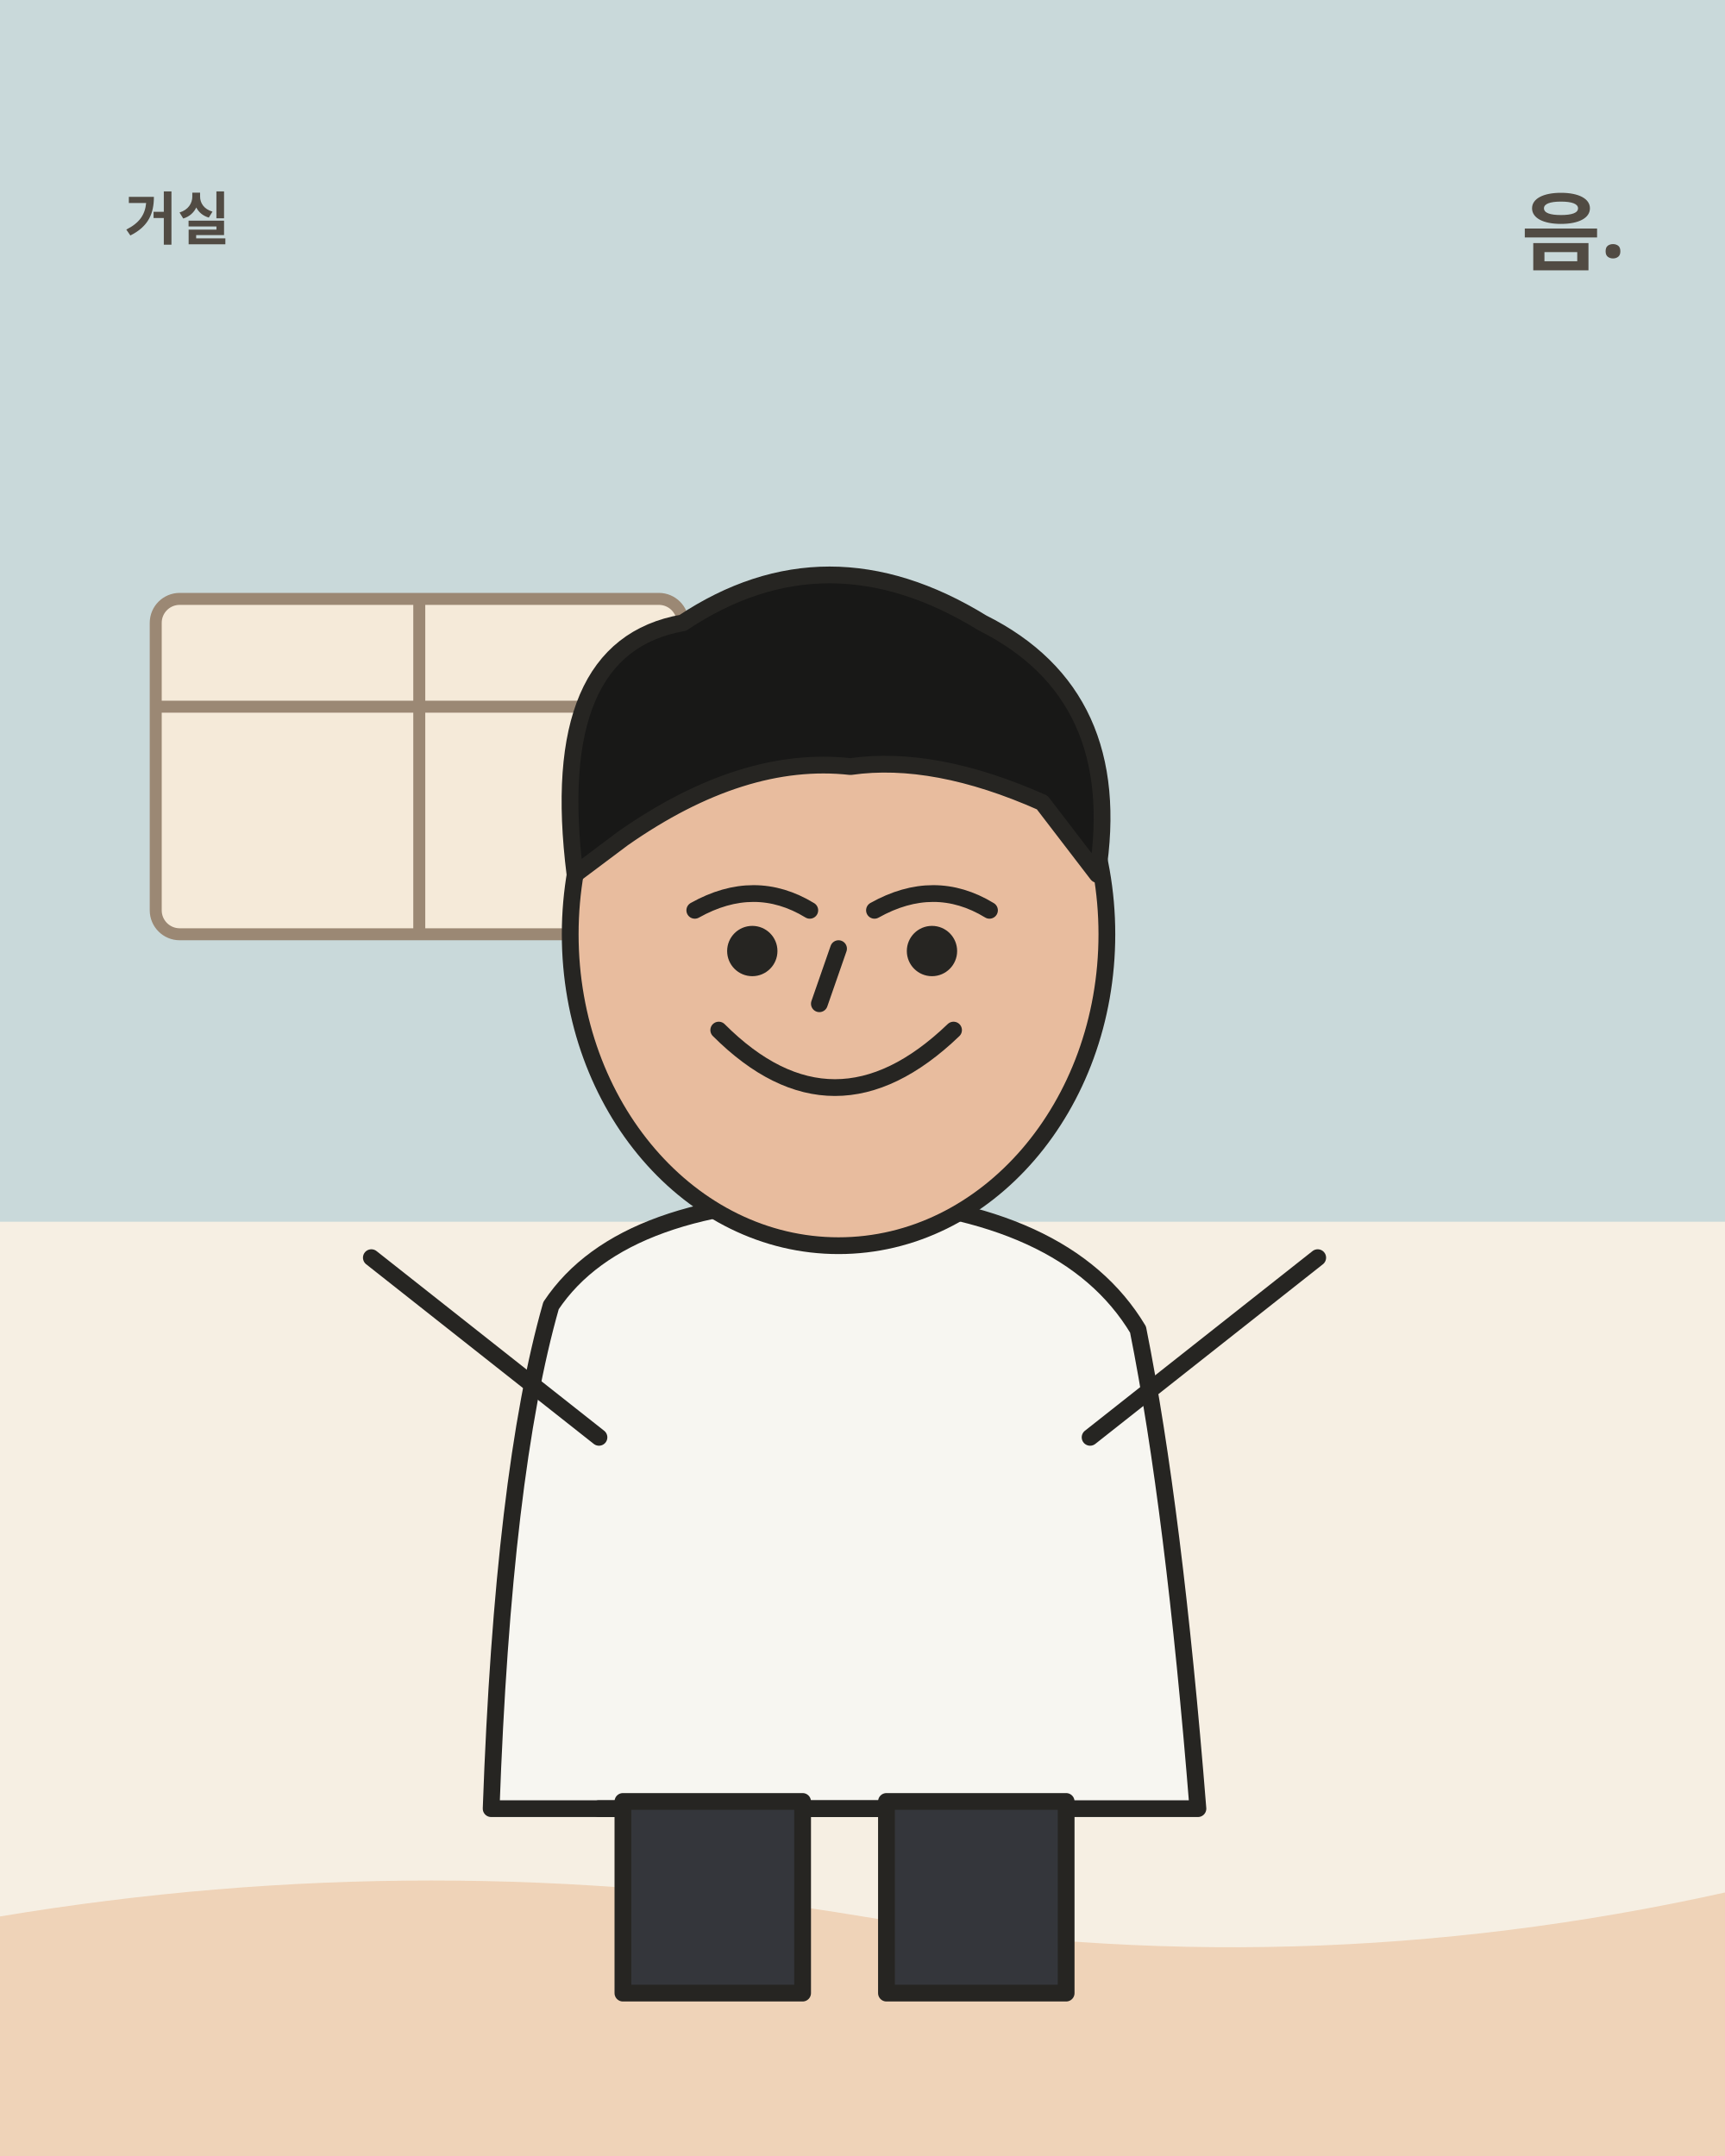
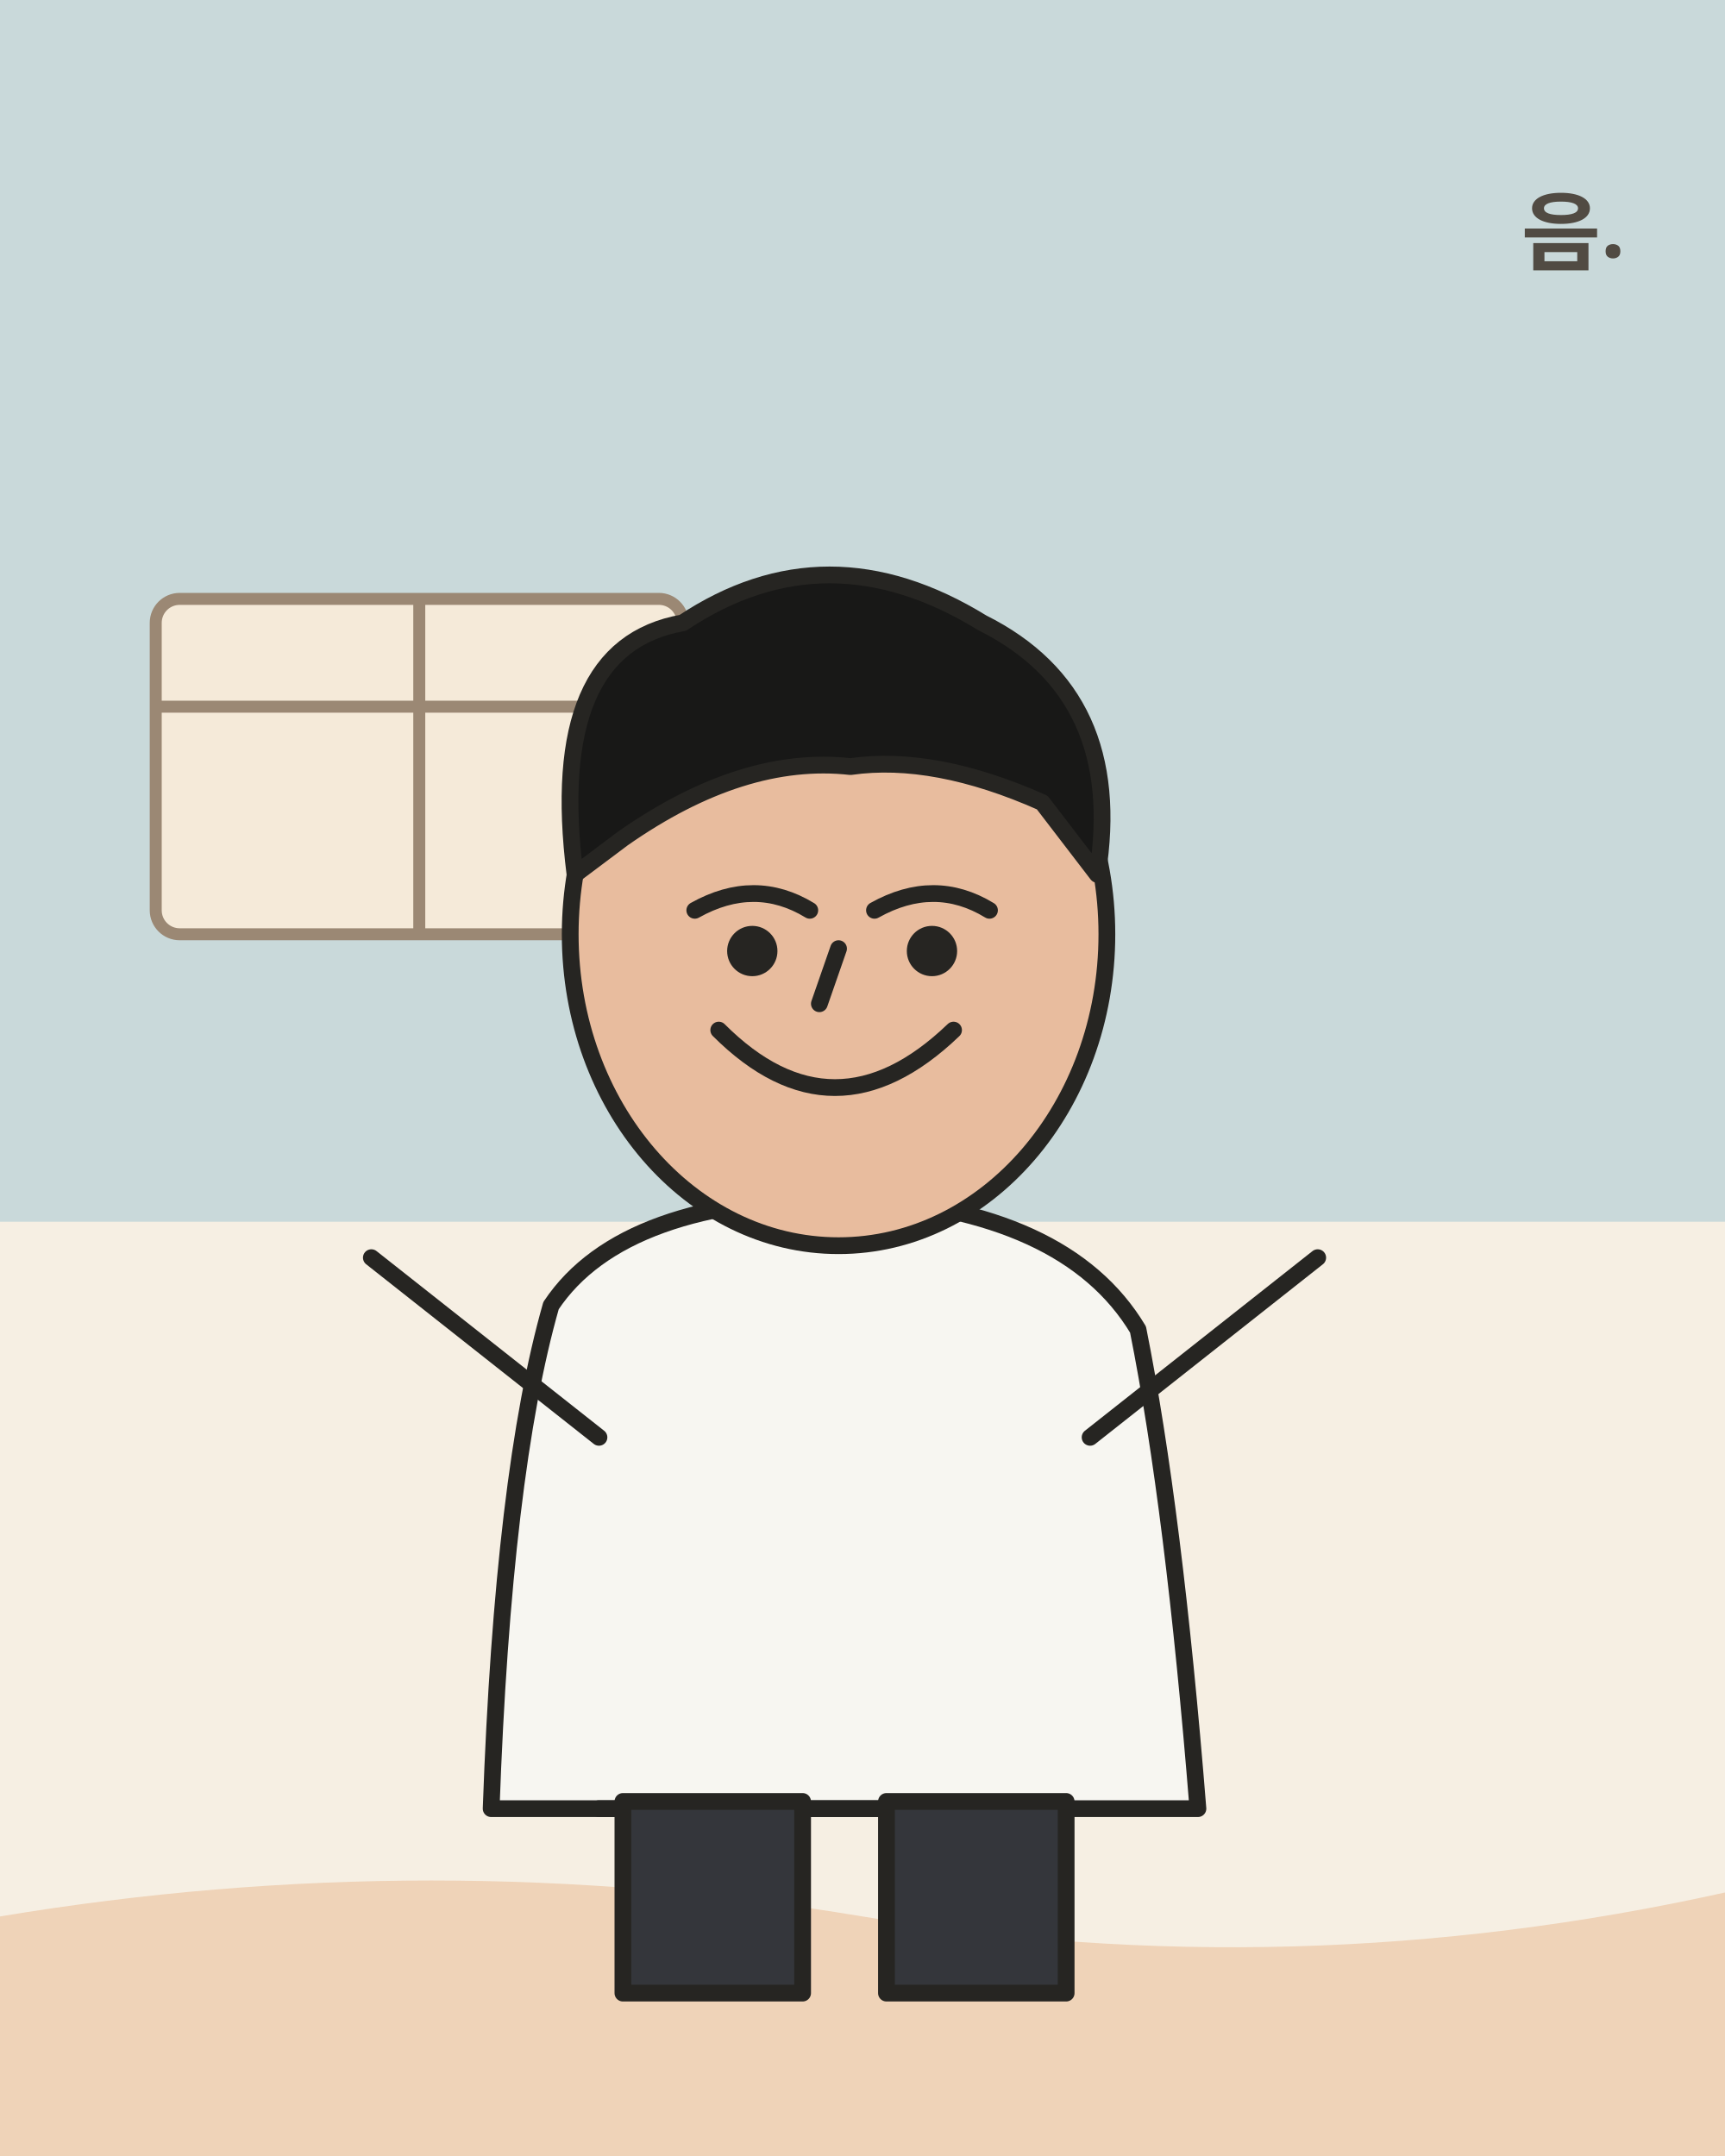
<svg xmlns="http://www.w3.org/2000/svg" viewBox="0 0 720 900" role="img" aria-label="웹툰 장면">
  <rect width="720" height="900" fill="#f6efe3" />
  <rect x="0" y="0" width="720" height="510" fill="#c9d9da" />
  <rect x="65" y="250" width="220" height="140" rx="10" fill="#f5ead9" stroke="#9b8874" stroke-width="5" />
  <path d="M65 295h220M175 250v140" stroke="#9b8874" stroke-width="5" />
  <path d="M0 800 Q180 770 360 800 T720 790V900H0Z" fill="#e7b183" opacity=".45" />
  <g stroke="#262522" stroke-width="7" stroke-linecap="round" stroke-linejoin="round">
    <path d="M205 755 Q210 615 230 545 Q260 500 355 500 Q445 505 475 555 Q490 630 500 755Z" fill="#f7f6f1" />
    <path d="M250 755h195" fill="none" />
    <ellipse cx="350" cy="390" rx="112" ry="130" fill="#e8bc9e" />
    <path d="M240 365 Q228 270 285 260 Q345 220 410 260 Q470 290 458 365 L435 335 Q390 315 355 320 Q310 315 260 350Z" fill="#181817" />
    <path d="M290 380q25 -14 48 0M365 380q25 -14 48 0M300 430q48 48 98 0" fill="none" />
    <circle cx="314" cy="397" r="7" fill="#262522" />
    <circle cx="389" cy="397" r="7" fill="#262522" />
    <path d="M350 396l-8 23" fill="none" />
    <path d="M250 600l-95-75M455 600l95-75" fill="none" />
    <rect x="260" y="752" width="75" height="80" fill="#34363b" />
    <rect x="370" y="752" width="75" height="80" fill="#34363b" />
  </g>
  <g font-family="sans-serif" font-weight="700" fill="#514b43">
-     <text x="52" y="100" font-size="24">거실</text>
    <text x="635" y="110" font-size="36">음.</text>
  </g>
</svg>
